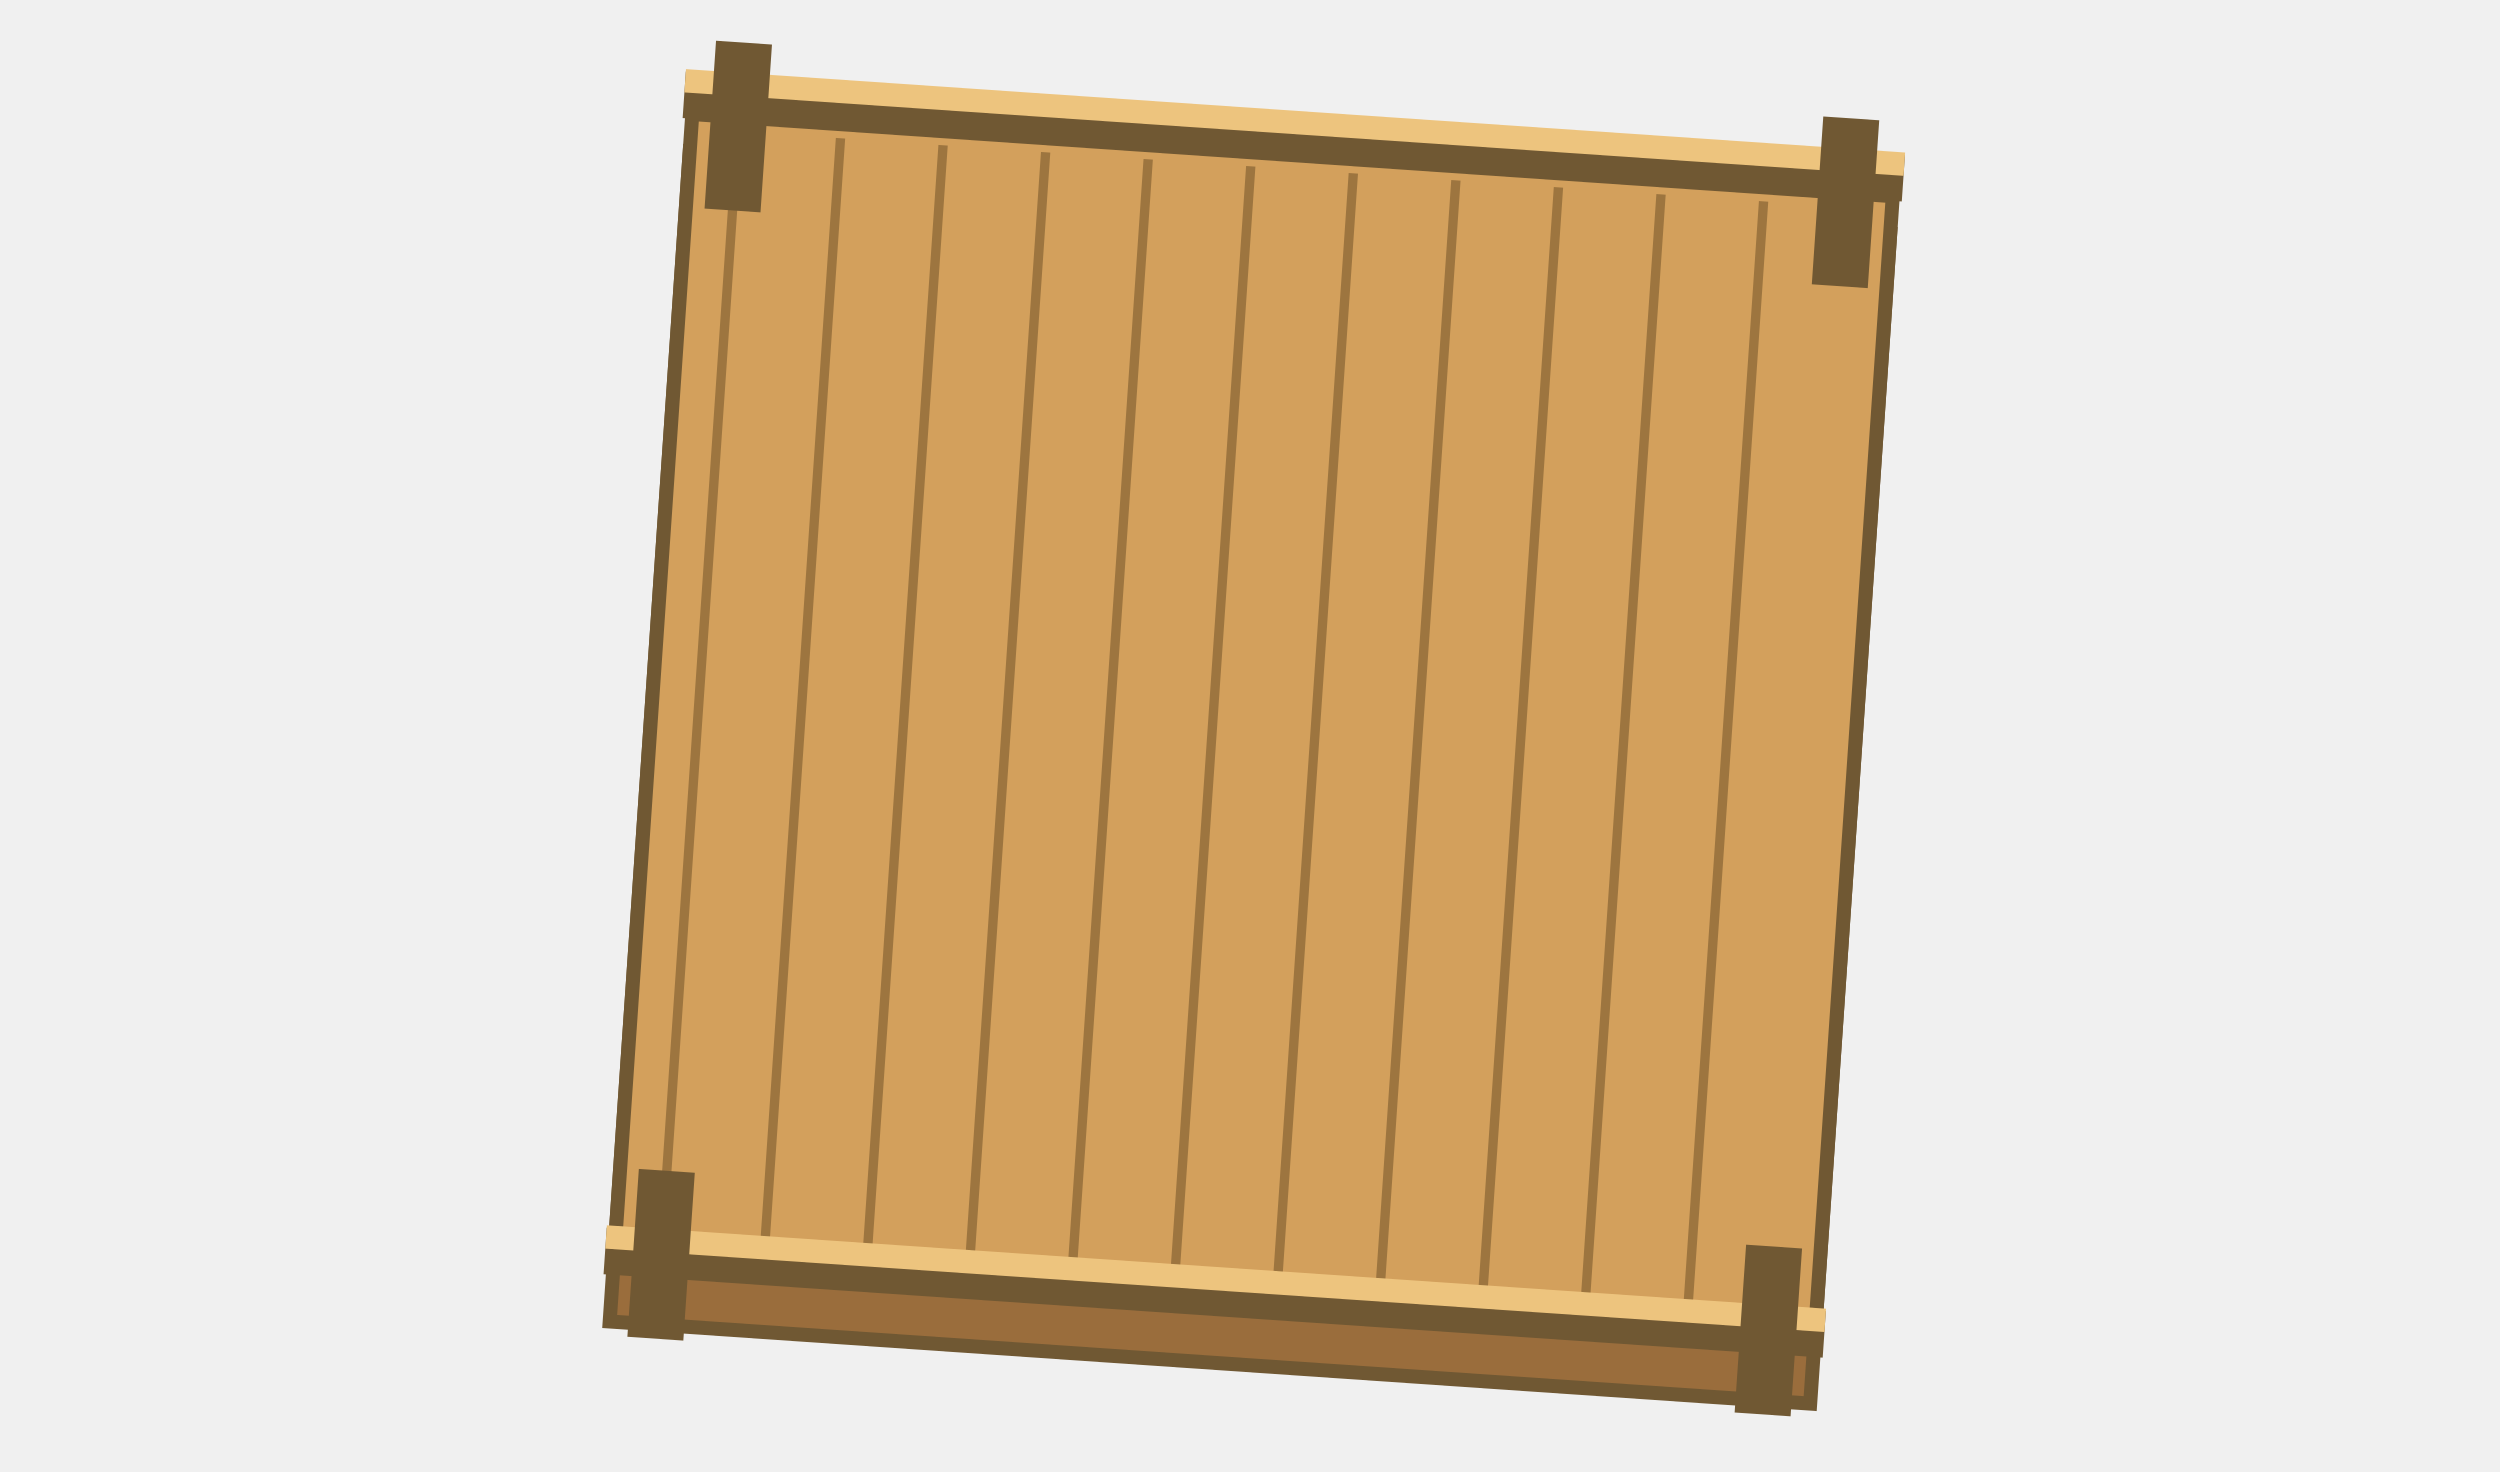
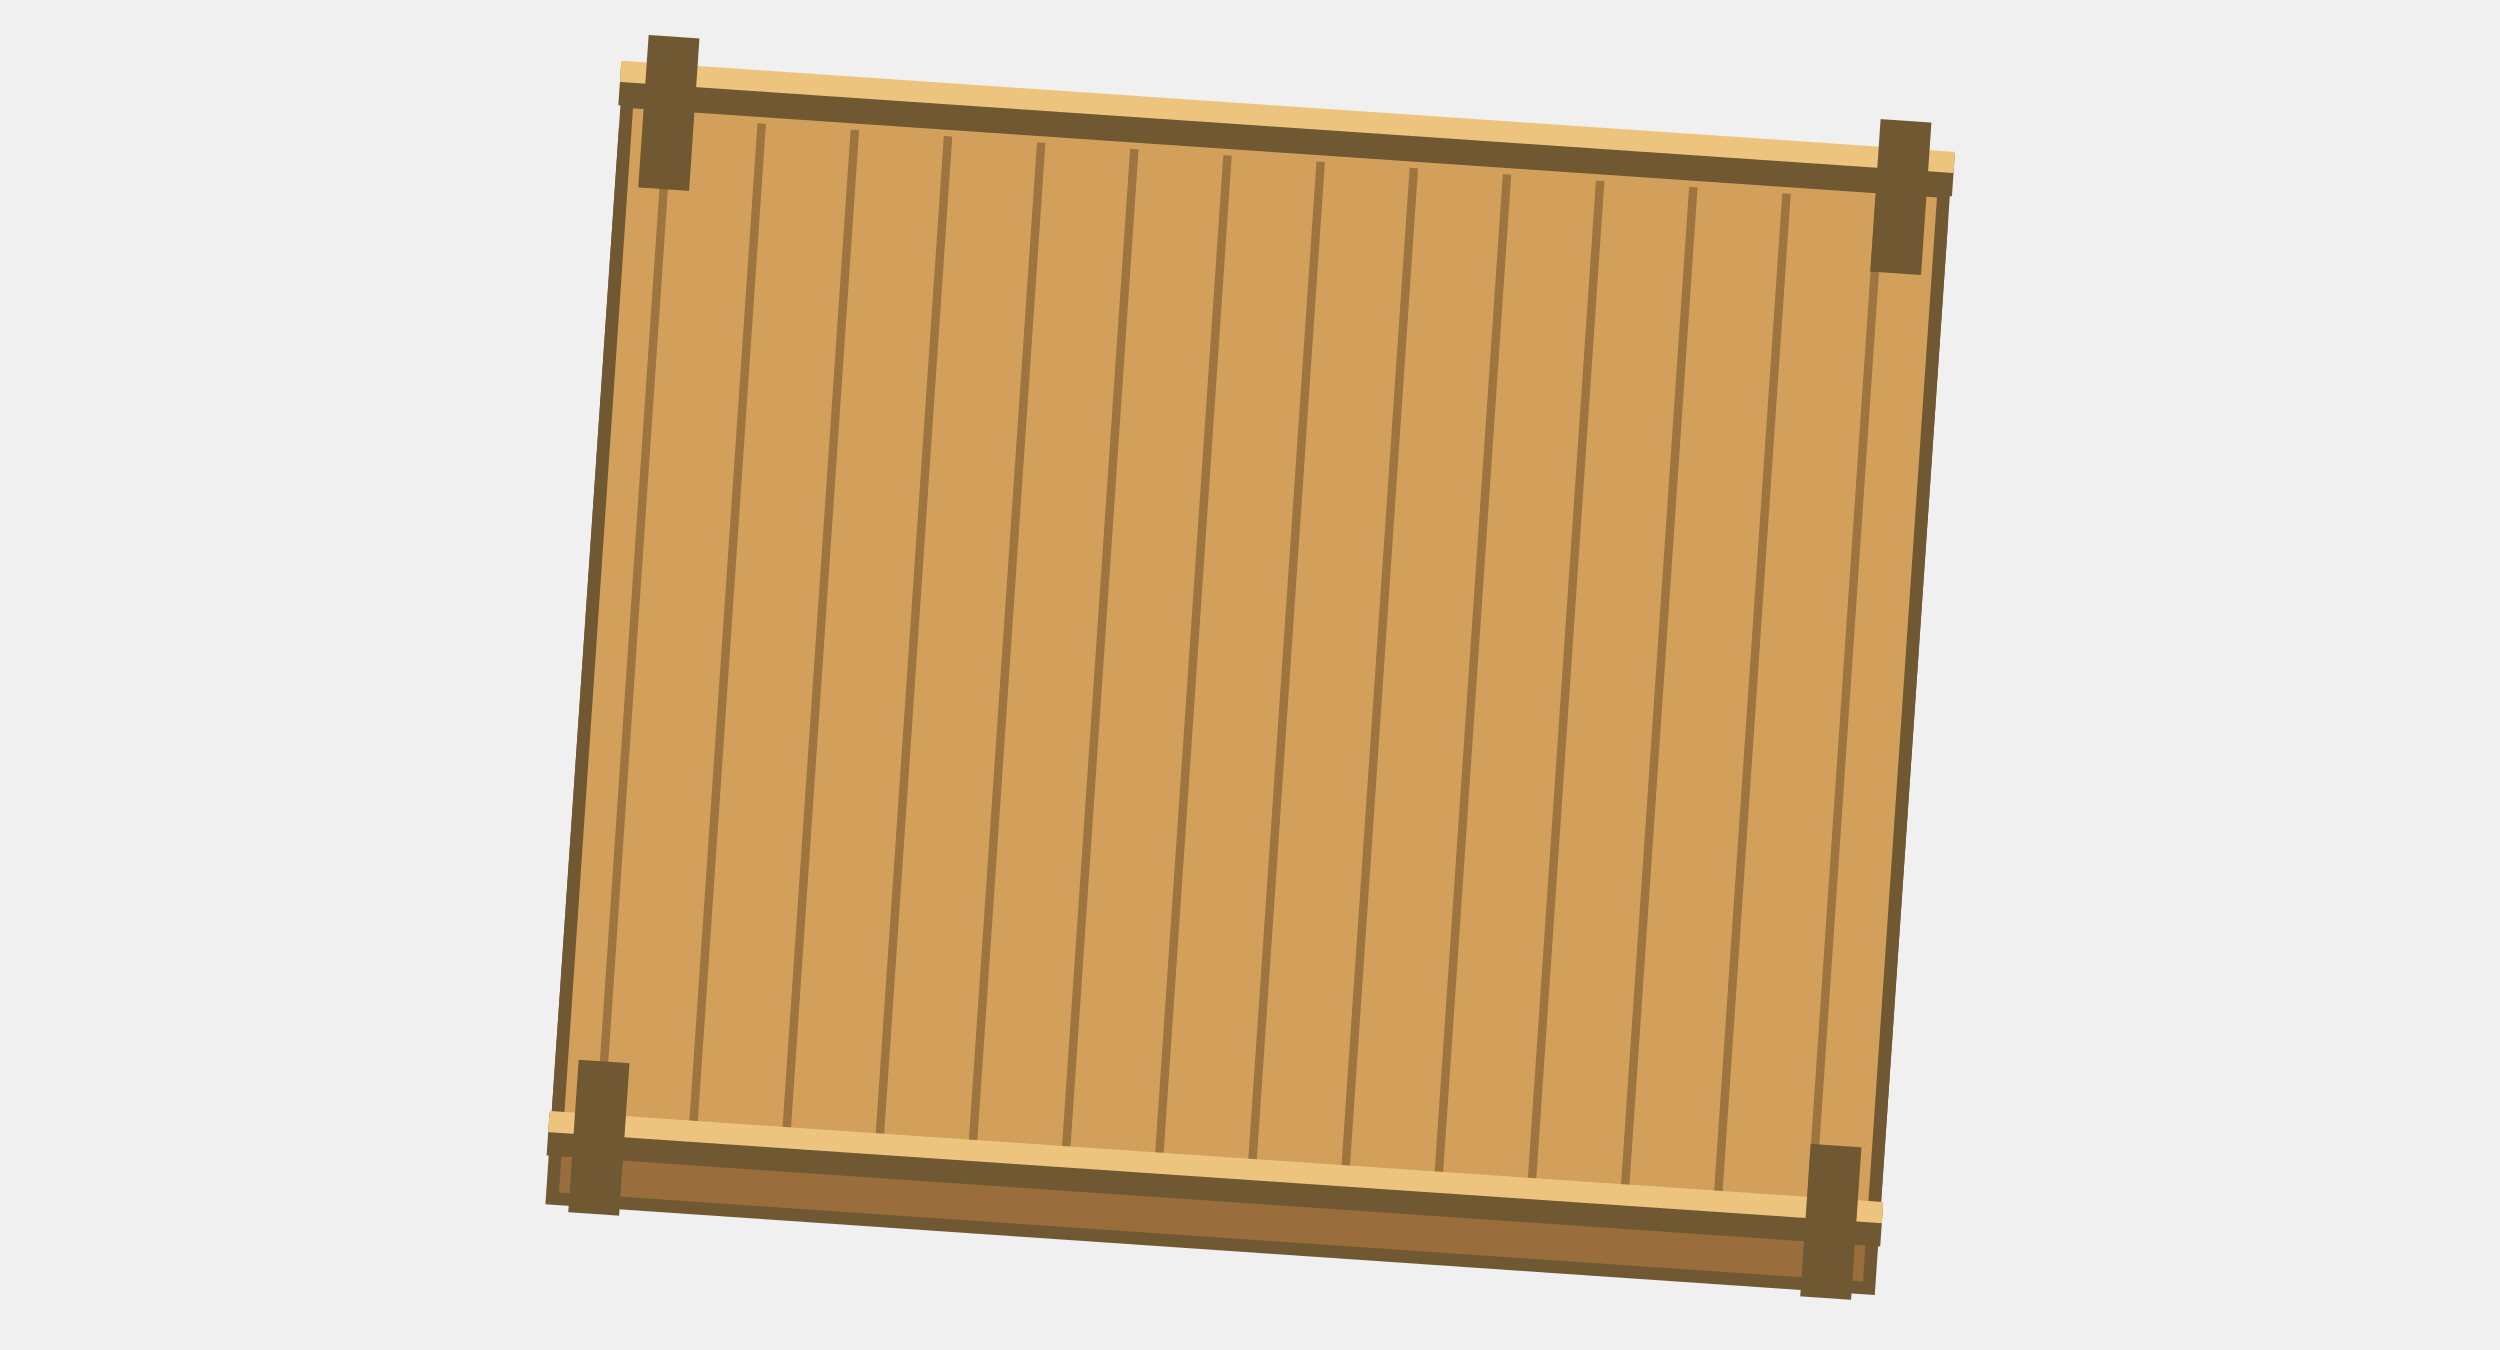
- <svg xmlns="http://www.w3.org/2000/svg" width="535" height="315" viewBox="3982 -58 535 315">
+ <svg xmlns="http://www.w3.org/2000/svg" width="589" height="318" viewBox="3956 -59 589 318">
  <defs>
-     <mask id="dry-protection" maskUnits="userSpaceOnUse" x="3982" y="-58" width="535" height="315">
-       <rect x="3982" y="-58" width="535" height="315" fill="white" />
+     <mask id="dry-protection" maskUnits="userSpaceOnUse" x="3956" y="-59" width="589" height="318">
+       <rect x="3956" y="-59" width="589" height="318" fill="white" />
      <path d="M1620 1388L1715 1354L1813 1325L1915 1302L2020 1288L2131 1289L2248 1302L2363 1314L2470 1310L2566 1281L2654 1238L2738 1191L2820 1154L2897 1130L2970 1113L3043 1099L3120 1088L3203 1081L3290 1078L3380 1075L3470 1066L3561 1051L3653 1032L3747 1008L3845 977L3946 933L4050 880L4157 825L4270 777L4390 736L4515 697L4643 665L4770 644L4899 634L5029 634L5156 642L5270 655L5366 676L5448 706L5529 738L5620 766L5725 790L5839 814L5955 833L6070 844L6181 847L6292 844L6404 832L6520 810L6643 774L6771 726L6898 672L7020 622L7146 559L7276 485L7388 433L7460 433L7478 508L7456 637L7416 784L7380 916L7349 1023L7312 1123L7274 1224L7240 1332L7209 1451L7179 1577L7153 1705L7130 1832L7114 1960L7103 2090L7093 2216L7080 2331L7065 2432L7049 2522L7028 2607L7000 2692L6958 2778L6905 2862L6852 2944L6810 3025L6783 3103L6766 3179L6751 3254L6730 3330L6710 3412L6693 3497L6662 3575L6600 3635L6494 3669L6354 3685L6206 3694L6070 3707L5949 3727L5832 3747L5725 3769L5630 3796L5554 3831L5494 3870L5439 3912L5380 3952L5317 3989L5253 4027L5188 4063L5120 4096L5050 4124L4979 4149L4903 4172L4820 4196L4727 4220L4626 4243L4522 4268L4420 4296L4320 4330L4220 4369L4120 4407L4020 4440L3920 4466L3820 4486L3720 4506L3620 4529L3521 4555L3423 4583L3324 4612L3220 4640L3111 4671L2998 4706L2884 4735L2770 4751L2658 4752L2545 4742L2432 4722L2320 4695L2209 4658L2098 4611L1986 4559L1870 4507L1746 4455L1616 4401L1488 4345L1370 4285L1263 4220L1162 4153L1069 4082L980 4007L895 3928L815 3845L742 3759L680 3674L629 3591L587 3508L554 3423L530 3330L515 3227L509 3116L511 3004L520 2897L536 2797L560 2699L589 2604L620 2509L653 2413L688 2317L727 2223L770 2131L816 2040L866 1949L920 1864L980 1787L1048 1722L1122 1666L1200 1615L1280 1565L1361 1516L1444 1469L1530 1425ZM1790 932.4L1788.274 961.979L1783.105 991.376L1774.527 1020.409L1762.592 1048.899L1747.373 1076.672L1728.964 1103.554L1707.478 1129.382L1683.05 1153.995L1655.827 1177.242L1625.98 1198.979L1593.691 1219.073L1559.16 1237.399L1522.599 1253.845L1484.235 1268.309L1444.303 1280.703L1403.05 1290.948L1360.729 1298.983L1317.603 1304.759L1273.937 1308.238L1230 1309.4L1186.063 1308.238L1142.397 1304.759L1099.271 1298.983L1056.95 1290.948L1015.697 1280.703L975.765 1268.309L937.401 1253.845L900.84 1237.399L866.309 1219.073L834.02 1198.979L804.173 1177.242L776.95 1153.995L752.522 1129.382L731.036 1103.554L712.627 1076.672L697.408 1048.899L685.473 1020.409L676.895 991.376L671.726 961.979L670 932.4L671.726 902.821L676.895 873.424L685.473 844.391L697.408 815.901L712.627 788.128L731.036 761.246L752.522 735.418L776.95 710.805L804.173 687.558L834.02 665.821L866.309 645.727L900.84 627.401L937.401 610.955L975.765 596.491L1015.697 584.097L1056.95 573.852L1099.271 565.817L1142.397 560.041L1186.063 556.562L1230 555.4L1273.937 556.562L1317.603 560.041L1360.729 565.817L1403.05 573.852L1444.303 584.097L1484.235 596.491L1522.599 610.955L1559.16 627.401L1593.691 645.727L1625.98 665.821L1655.827 687.558L1683.05 710.805L1707.478 735.418L1728.964 761.246L1747.373 788.128L1762.592 815.901L1774.527 844.391L1783.105 873.424L1788.274 902.821ZM6470 4695.3L6467.719 4728.41L6460.889 4761.315L6449.554 4793.814L6433.782 4825.705L6413.671 4856.792L6389.345 4886.884L6360.954 4915.794L6328.673 4943.345L6292.7 4969.367L6253.259 4993.699L6210.592 5016.191L6164.961 5036.705L6116.649 5055.114L6065.953 5071.305L6013.186 5085.177L5958.673 5096.646L5902.75 5105.64L5845.762 5112.104L5788.06 5115.999L5730 5117.3L5671.94 5115.999L5614.238 5112.104L5557.25 5105.64L5501.327 5096.646L5446.814 5085.177L5394.047 5071.305L5343.351 5055.114L5295.039 5036.705L5249.408 5016.191L5206.741 4993.699L5167.3 4969.367L5131.327 4943.345L5099.046 4915.794L5070.655 4886.884L5046.329 4856.792L5026.218 4825.705L5010.446 4793.814L4999.111 4761.315L4992.281 4728.41L4990 4695.3L4992.281 4662.19L4999.111 4629.285L5010.446 4596.786L5026.218 4564.895L5046.329 4533.808L5070.655 4503.716L5099.046 4474.806L5131.327 4447.255L5167.3 4421.233L5206.741 4396.901L5249.408 4374.409L5295.039 4353.895L5343.351 4335.486L5394.047 4319.295L5446.814 4305.423L5501.327 4293.954L5557.25 4284.96L5614.238 4278.496L5671.94 4274.601L5730 4273.3L5788.06 4274.601L5845.762 4278.496L5902.75 4284.96L5958.673 4293.954L6013.186 4305.423L6065.953 4319.295L6116.649 4335.486L6164.961 4353.895L6210.592 4374.409L6253.259 4396.901L6292.7 4421.233L6328.673 4447.255L6360.954 4474.806L6389.345 4503.716L6413.671 4533.808L6433.782 4564.895L6449.554 4596.786L6460.889 4629.285L6467.719 4662.19Z" fill="black" stroke="black" stroke-width="12" />
    </mask>
  </defs>
  <g mask="url(#dry-protection)">
-     <g transform="translate(4131.594 91.79658) rotate(3.913395)" stroke="#705833" stroke-width="3">
-       <path d="M-10 -117H247.506V134H-10Z" fill="#9A6D3C" />
-       <path d="M-10 -125H247.506V117H-10Z" fill="#D3A05C" />
+     <g transform="translate(4105.201 90.32509) rotate(3.906602)" stroke="#705833" stroke-width="3">
+       <path d="M-10 -117H300.928V134H-10Z" fill="#9A6D3C" />
+       <path d="M-10 -125H300.928V117H-10Z" fill="#D3A05C" />
      <path d="M0 -122V115" stroke="#9D753F" stroke-width="2" />
      <path d="M22 -122V115" stroke="#9D753F" stroke-width="2" />
      <path d="M44 -122V115" stroke="#9D753F" stroke-width="2" />
      <path d="M66 -122V115" stroke="#9D753F" stroke-width="2" />
      <path d="M88 -122V115" stroke="#9D753F" stroke-width="2" />
      <path d="M110 -122V115" stroke="#9D753F" stroke-width="2" />
      <path d="M132 -122V115" stroke="#9D753F" stroke-width="2" />
      <path d="M154 -122V115" stroke="#9D753F" stroke-width="2" />
      <path d="M176 -122V115" stroke="#9D753F" stroke-width="2" />
      <path d="M198 -122V115" stroke="#9D753F" stroke-width="2" />
      <path d="M220 -122V115" stroke="#9D753F" stroke-width="2" />
-       <path d="M-12 -129H249.506M-12 119H249.506" stroke-width="10" />
-       <path d="M-12 -132H249.506M-12 116H249.506" stroke="#EDC47E" stroke-width="5" />
+       <path d="M242 -122V115" stroke="#9D753F" stroke-width="2" />
+       <path d="M264 -122V115" stroke="#9D753F" stroke-width="2" />
+       <path d="M286 -122V115" stroke="#9D753F" stroke-width="2" />
+       <path d="M-12 -129H302.928M-12 119H302.928" stroke-width="10" />
+       <path d="M-12 -132H302.928M-12 116H302.928" stroke="#EDC47E" stroke-width="5" />
      <path d="M0 -141V-105M0 101V137" stroke-width="12" />
-       <path d="M237.506 -141V-105M237.506 101V137" stroke-width="12" />
+       <path d="M290.928 -141V-105M290.928 101V137" stroke-width="12" />
    </g>
  </g>
</svg>
